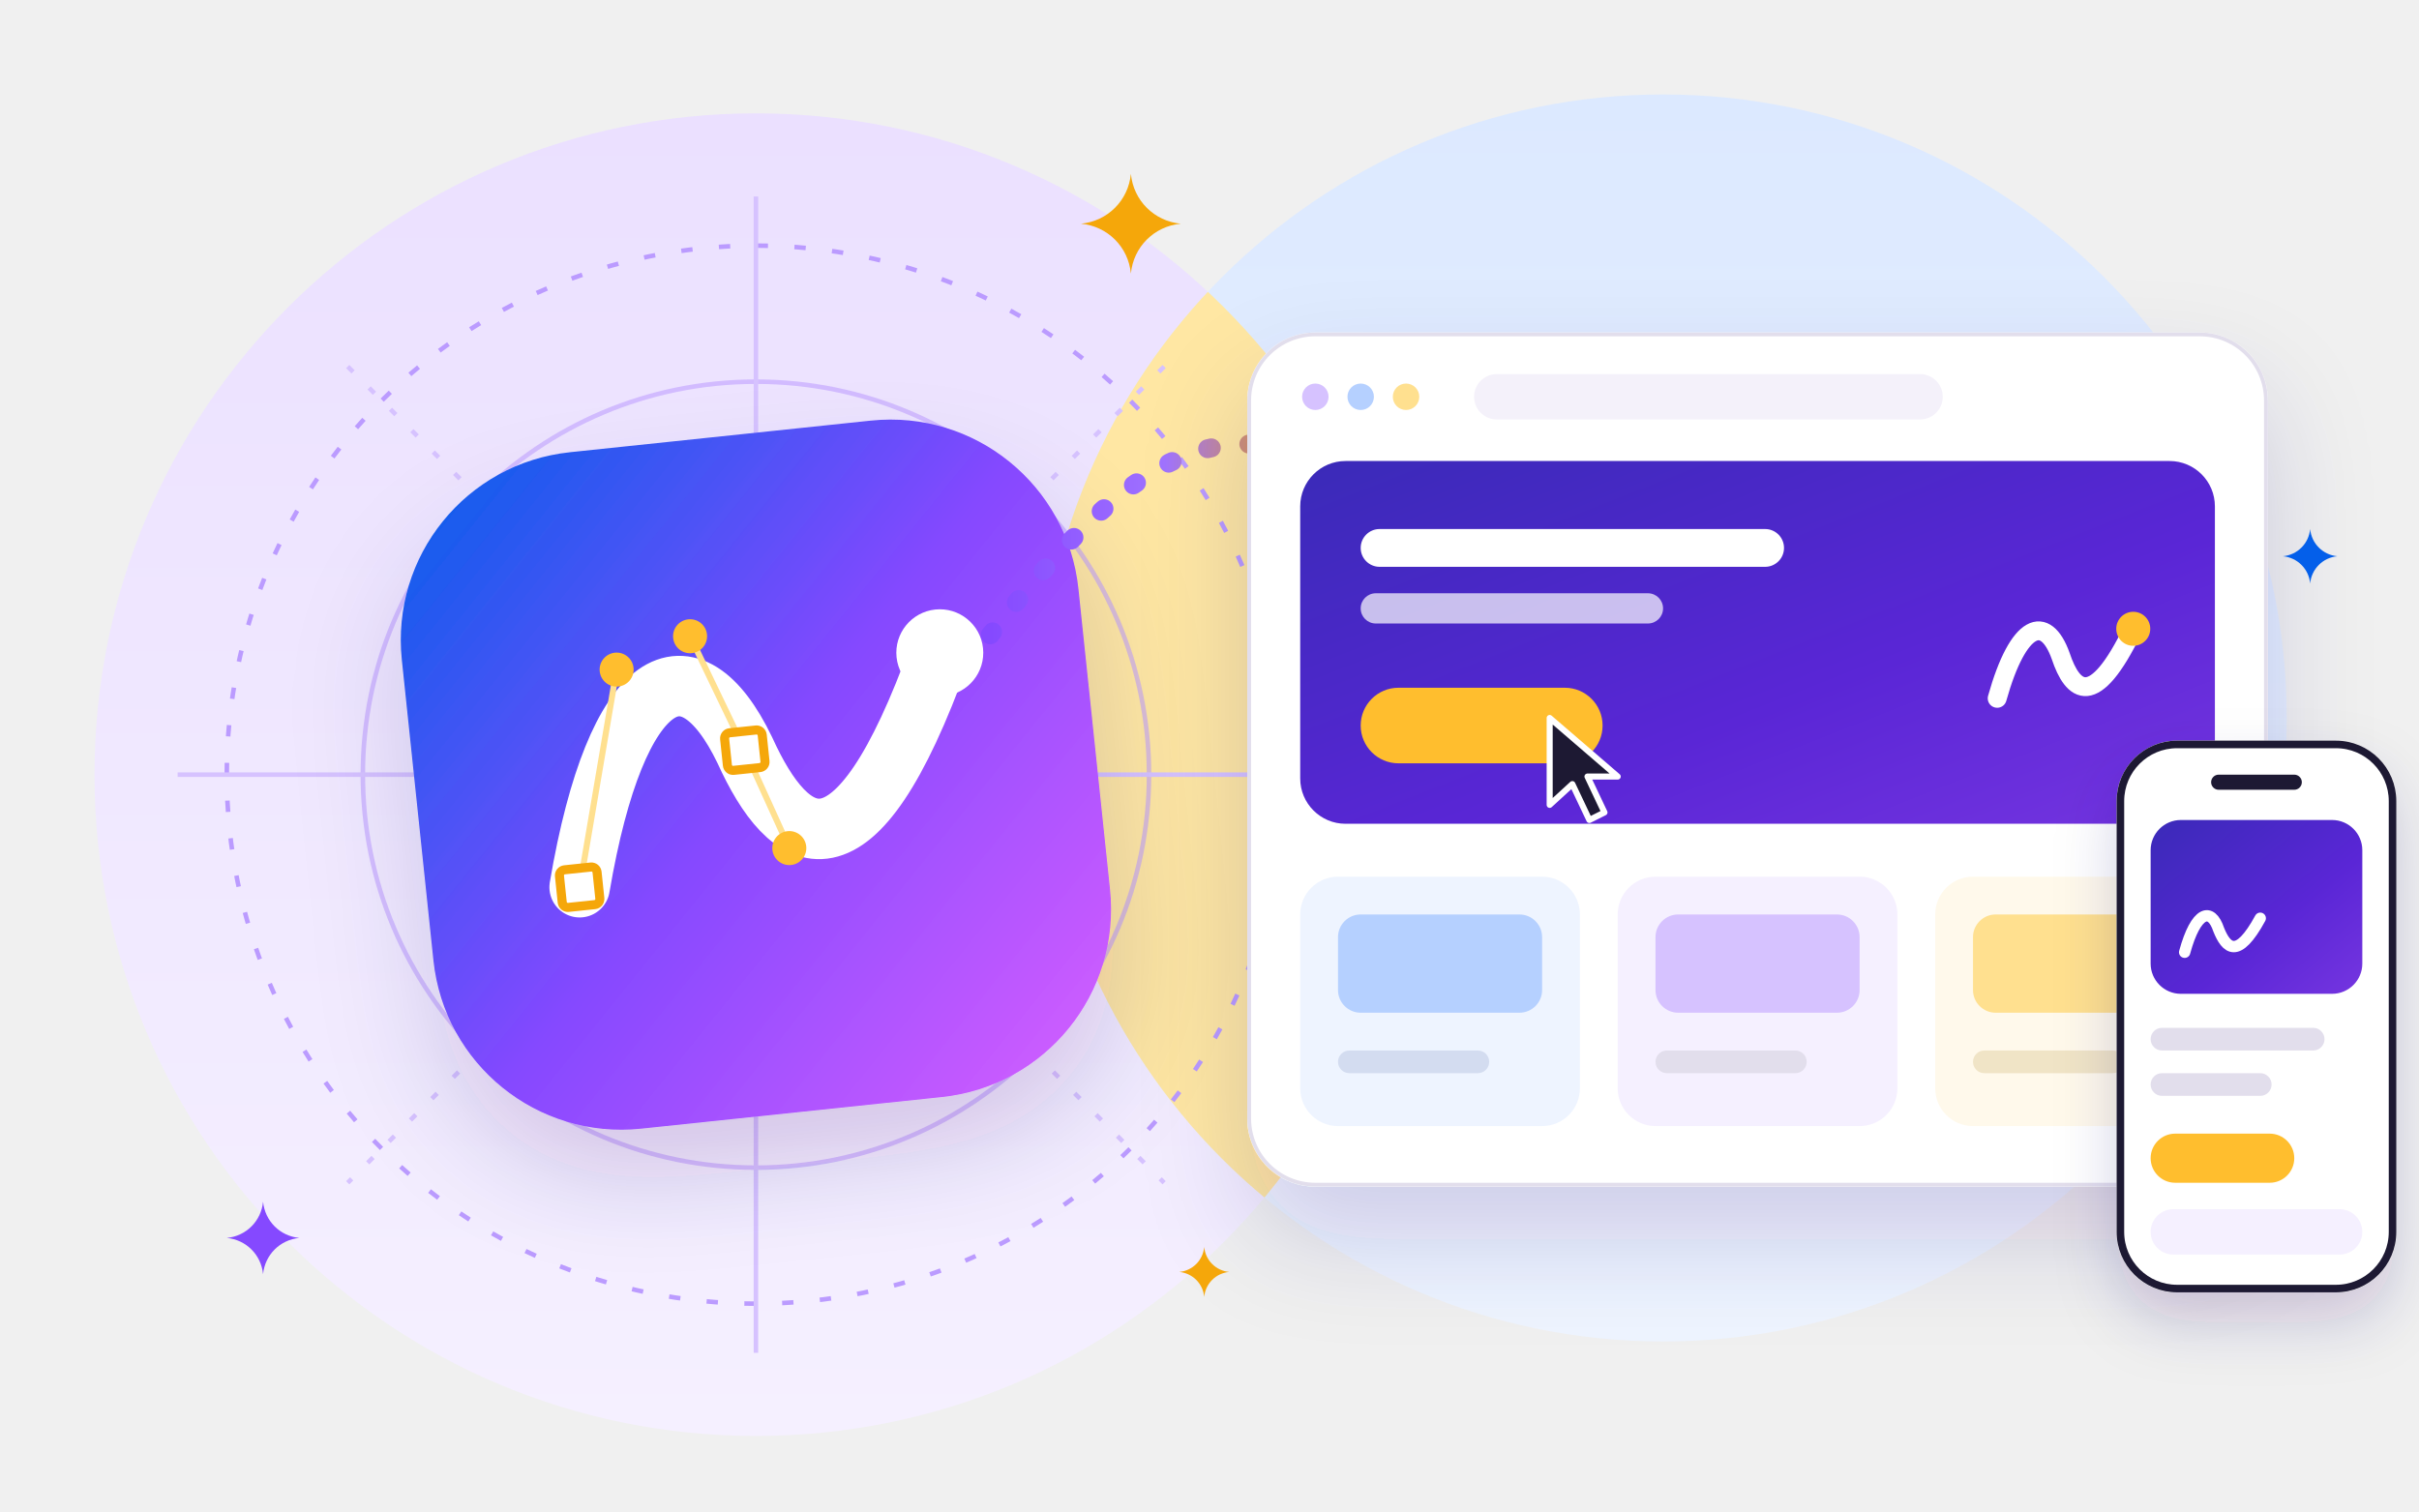
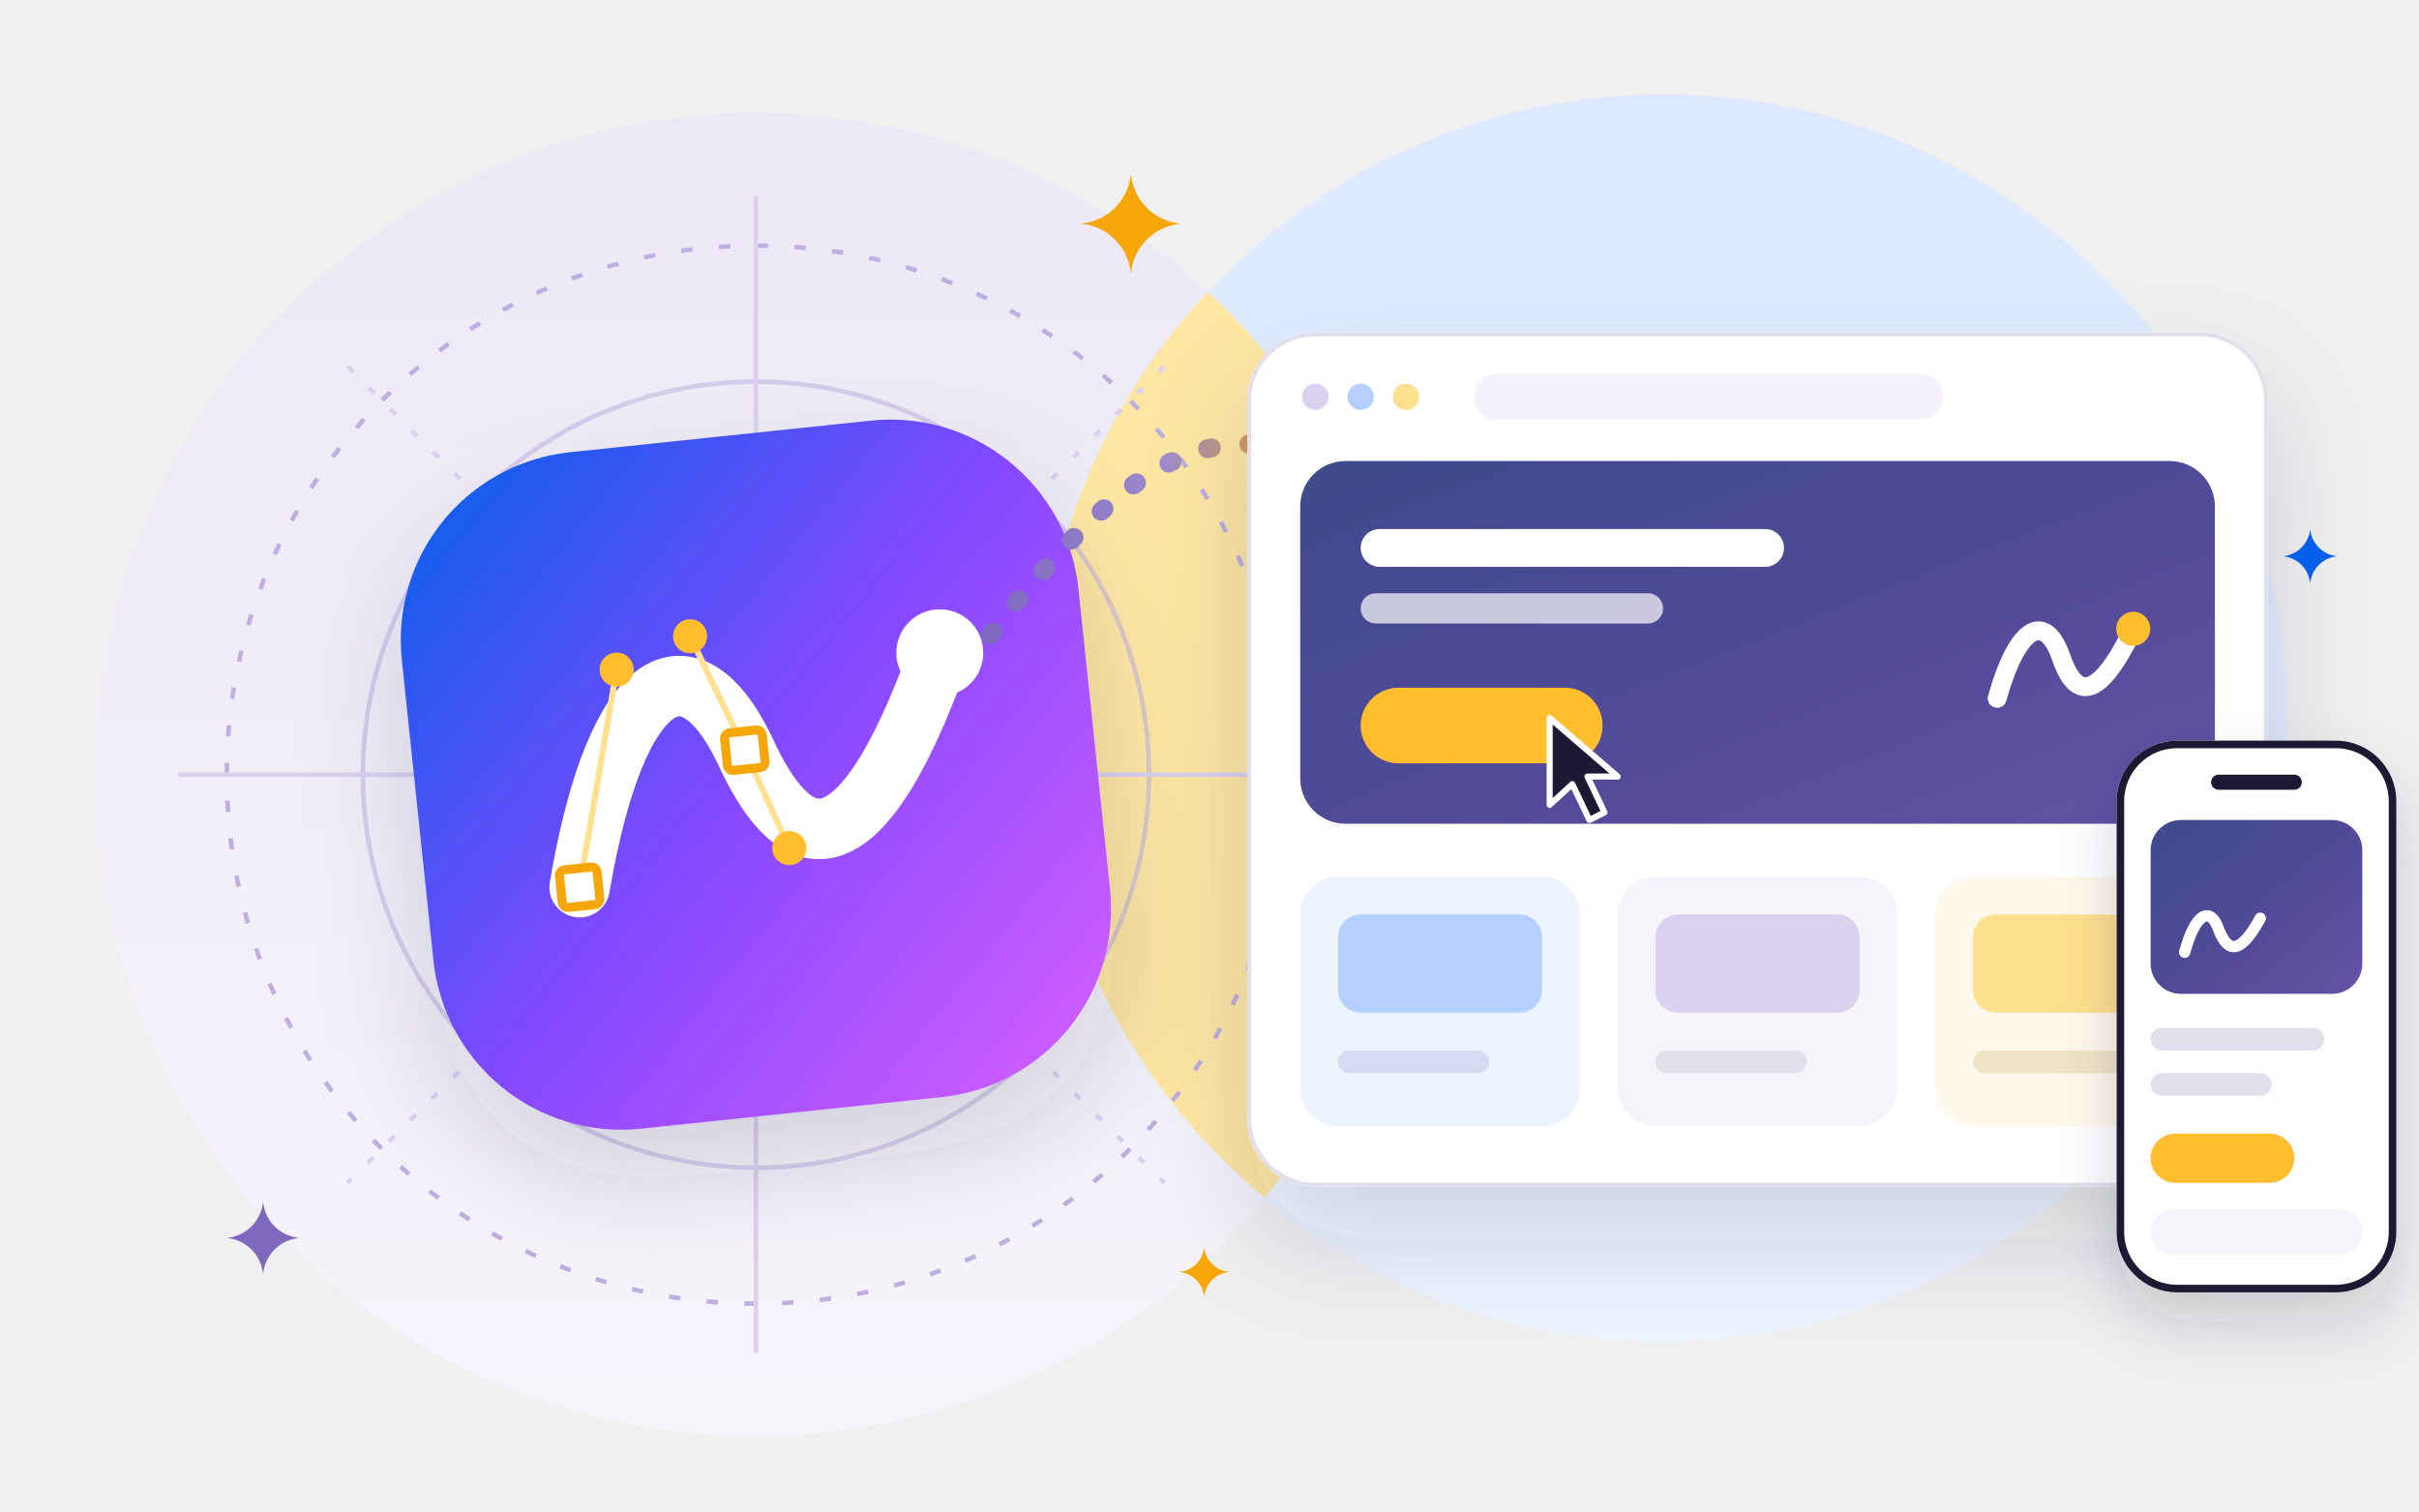
<svg xmlns="http://www.w3.org/2000/svg" viewBox="0 0 640 400" width="640" height="400">
  <defs>
    <linearGradient id="mk" x1="0" y1="0" x2="1" y2="1">
      <stop offset="0" stop-color="#045FEA" />
      <stop offset=".5" stop-color="#8549FF" />
      <stop offset="1" stop-color="#D75FFF" />
    </linearGradient>
    <linearGradient id="hb" x1="0" y1="0" x2="1" y2="1">
-       <stop offset="0" stop-color="#3A2AB8" />
-       <stop offset=".6" stop-color="#5A26D6" />
-       <stop offset="1" stop-color="#7535E0" />
+       <stop offset="0" stop-color="#3E4A8C" />
+       <stop offset=".6" stop-color="#534A99" />
+       <stop offset="1" stop-color="#6553A6" />
    </linearGradient>
    <linearGradient id="fl" x1="0" x2="1">
-       <stop offset="0" stop-color="#8549FF" />
-       <stop offset=".55" stop-color="#A073FF" />
+       <stop offset="0" stop-color="#7E69BE" />
+       <stop offset=".55" stop-color="#9D8BCF" />
      <stop offset="1" stop-color="#F5A70A" />
    </linearGradient>
    <linearGradient id="ca" x1="0" x2="0" y1="0" y2="1">
-       <stop offset="0" stop-color="#EBE0FF" />
-       <stop offset="1" stop-color="#F5F0FF" />
+       <stop offset="0" stop-color="#ECE8F6" />
+       <stop offset="1" stop-color="#F6F4FB" />
    </linearGradient>
    <linearGradient id="cb" x1="0" x2="0" y1="0" y2="1">
      <stop offset="0" stop-color="#DCE9FF" />
      <stop offset="1" stop-color="#EEF4FF" />
    </linearGradient>
    <clipPath id="ka">
      <circle cx="200" cy="205" r="175" />
    </clipPath>
    <filter id="sh" x="-25%" y="-25%" width="150%" height="160%">
-       <feDropShadow dx="0" dy="14" stdDeviation="14" flood-color="#2C0F70" flood-opacity=".16" />
+       <feDropShadow dx="0" dy="14" stdDeviation="14" flood-color="#2D2550" flood-opacity=".16" />
    </filter>
    <filter id="sh2" x="-25%" y="-25%" width="150%" height="160%">
-       <feDropShadow dx="0" dy="8" stdDeviation="8" flood-color="#2C0F70" flood-opacity=".18" />
+       <feDropShadow dx="0" dy="8" stdDeviation="8" flood-color="#2D2550" flood-opacity=".18" />
    </filter>
    <path id="st" d="M12 0c.6 6.4 5.6 11.4 12 12-6.4.6-11.4 5.6-12 12-.6-6.4-5.6-11.4-12-12C6.4 11.4 11.4 6.4 12 0z" />
  </defs>
  <circle cx="200" cy="205" r="175" fill="url(#ca)" />
  <circle cx="440" cy="190" r="165" fill="url(#cb)" />
  <circle cx="440" cy="190" r="165" fill="#FFE7A3" clip-path="url(#ka)" />
-   <g fill="none" stroke="#BB9BFF" stroke-width="1.2">
+   <g fill="none" stroke="#BDB0E0" stroke-width="1.2">
    <circle cx="200" cy="205" r="140" stroke-dasharray="3 7" />
    <circle cx="200" cy="205" r="104" stroke-opacity=".55" />
-     <path d="M200 52V358M47 205H353" stroke="#D6C2FF" />
-     <path d="M92 97L308 313M308 97L92 313" stroke="#D6C2FF" stroke-dasharray="2 6" />
+     <path d="M200 52V358M47 205H353" stroke="#D9D1EE" />
+     <path d="M92 97L308 313M308 97L92 313" stroke="#D9D1EE" stroke-dasharray="2 6" />
  </g>
  <g transform="rotate(-6 200 205)">
    <rect x="110" y="115" width="180" height="180" rx="50" fill="url(#mk)" filter="url(#sh)" />
    <path d="M150.5 229.75C166.25 173.5 186.5 166.75 197.75 198.25C206.75 225.25 222.5 238.75 251.75 178" fill="none" stroke="#fff" stroke-width="16" stroke-linecap="round" />
    <circle cx="251.75" cy="178" r="11.5" fill="#fff" />
    <g stroke="#FFE08F" stroke-width="1.6">
      <path d="M150.5 229.75L166.25 173.5M197.75 198.25L186.5 166.75M197.75 198.25L206.75 225.25" />
    </g>
    <g fill="#FFBE2E">
      <circle cx="166.25" cy="173.5" r="4.5" />
      <circle cx="186.5" cy="166.75" r="4.5" />
      <circle cx="206.75" cy="225.25" r="4.5" />
    </g>
    <g fill="#fff" stroke="#F5A70A" stroke-width="2.4">
      <rect x="145.5" y="224.75" width="10" height="10" rx="1.5" />
      <rect x="192.75" y="193.25" width="10" height="10" rx="1.5" />
    </g>
  </g>
  <path d="M262 168C298 122 318 112 346 120" fill="none" stroke="url(#fl)" stroke-width="5" stroke-linecap="round" stroke-dasharray="1 10" />
  <g filter="url(#sh)">
    <rect x="330" y="88" width="270" height="226" rx="18" fill="#fff" />
  </g>
  <rect x="330.5" y="88.5" width="269" height="225" rx="17.5" fill="none" stroke="#E2DEEC" />
-   <circle cx="348" cy="105" r="3.5" fill="#D6C2FF" />
+   <circle cx="348" cy="105" r="3.5" fill="#D9D1EE" />
  <circle cx="360" cy="105" r="3.5" fill="#B5D0FF" />
  <circle cx="372" cy="105" r="3.5" fill="#FFE08F" />
  <rect x="390" y="99" width="124" height="12" rx="6" fill="#F4F1FA" />
  <rect x="344" y="122" width="242" height="96" rx="12" fill="url(#hb)" />
  <rect x="360" y="140" width="112" height="10" rx="5" fill="#fff" />
  <rect x="360" y="157" width="80" height="8" rx="4" fill="#fff" fill-opacity=".7" />
  <rect x="360" y="182" width="64" height="20" rx="10" fill="#FFBE2E" />
  <path d="M528.4 184.8C534 164.8 541.2 162.4 545.2 173.6C548.4 183.2 554 188 564.4 166.4" fill="none" stroke="#fff" stroke-width="5" stroke-linecap="round" />
  <circle cx="564.4" cy="166.4" r="4.5" fill="#FFBE2E" />
  <g>
    <rect x="344" y="232" width="74" height="66" rx="10" fill="#EEF4FF" />
    <rect x="354" y="242" width="54" height="26" rx="6" fill="#B5D0FF" />
    <rect x="354" y="278" width="40" height="6" rx="3" fill="#D3DCF0" />
-     <rect x="428" y="232" width="74" height="66" rx="10" fill="#F5F0FF" />
-     <rect x="438" y="242" width="54" height="26" rx="6" fill="#D6C2FF" />
+     <rect x="428" y="232" width="74" height="66" rx="10" fill="#F6F4FB" />
+     <rect x="438" y="242" width="54" height="26" rx="6" fill="#D9D1EE" />
    <rect x="438" y="278" width="40" height="6" rx="3" fill="#E2DEEC" />
    <rect x="512" y="232" width="74" height="66" rx="10" fill="#FFF9EB" />
    <rect x="522" y="242" width="54" height="26" rx="6" fill="#FFE08F" />
    <rect x="522" y="278" width="40" height="6" rx="3" fill="#F0E4C6" />
  </g>
  <path transform="translate(410 190)" d="M0 0V23L6 17.5L10.5 27L14.5 25L10 15.5H18Z" fill="#1D1933" stroke="#fff" stroke-width="1.6" stroke-linejoin="round" />
  <g filter="url(#sh2)">
    <rect x="560" y="196" width="74" height="146" rx="16" fill="#fff" />
  </g>
  <rect x="561" y="197" width="72" height="144" rx="15" fill="none" stroke="#1D1933" stroke-width="2" />
  <rect x="585" y="205" width="24" height="4" rx="2" fill="#1D1933" />
  <rect x="569" y="217" width="56" height="46" rx="8" fill="url(#hb)" />
  <path d="M578 252C581 241 585 240 587 246C589 251 592 254 598 243" fill="none" stroke="#fff" stroke-width="3" stroke-linecap="round" />
  <rect x="569" y="272" width="46" height="6" rx="3" fill="#E2DEEC" />
  <rect x="569" y="284" width="32" height="6" rx="3" fill="#E2DEEC" />
  <rect x="569" y="300" width="38" height="13" rx="6.5" fill="#FFBE2E" />
-   <rect x="569" y="320" width="56" height="12" rx="6" fill="#F5F0FF" />
+   <rect x="569" y="320" width="56" height="12" rx="6" fill="#F6F4FB" />
  <use href="#st" transform="translate(286 46) scale(1.1)" fill="#F5A70A" />
-   <use href="#st" transform="translate(60 318) scale(.8)" fill="#8549FF" />
+   <use href="#st" transform="translate(60 318) scale(.8)" fill="#7E69BE" />
  <use href="#st" transform="translate(604 140) scale(.6)" fill="#045FEA" />
  <use href="#st" transform="translate(312 330) scale(.55)" fill="#F5A70A" />
</svg>
